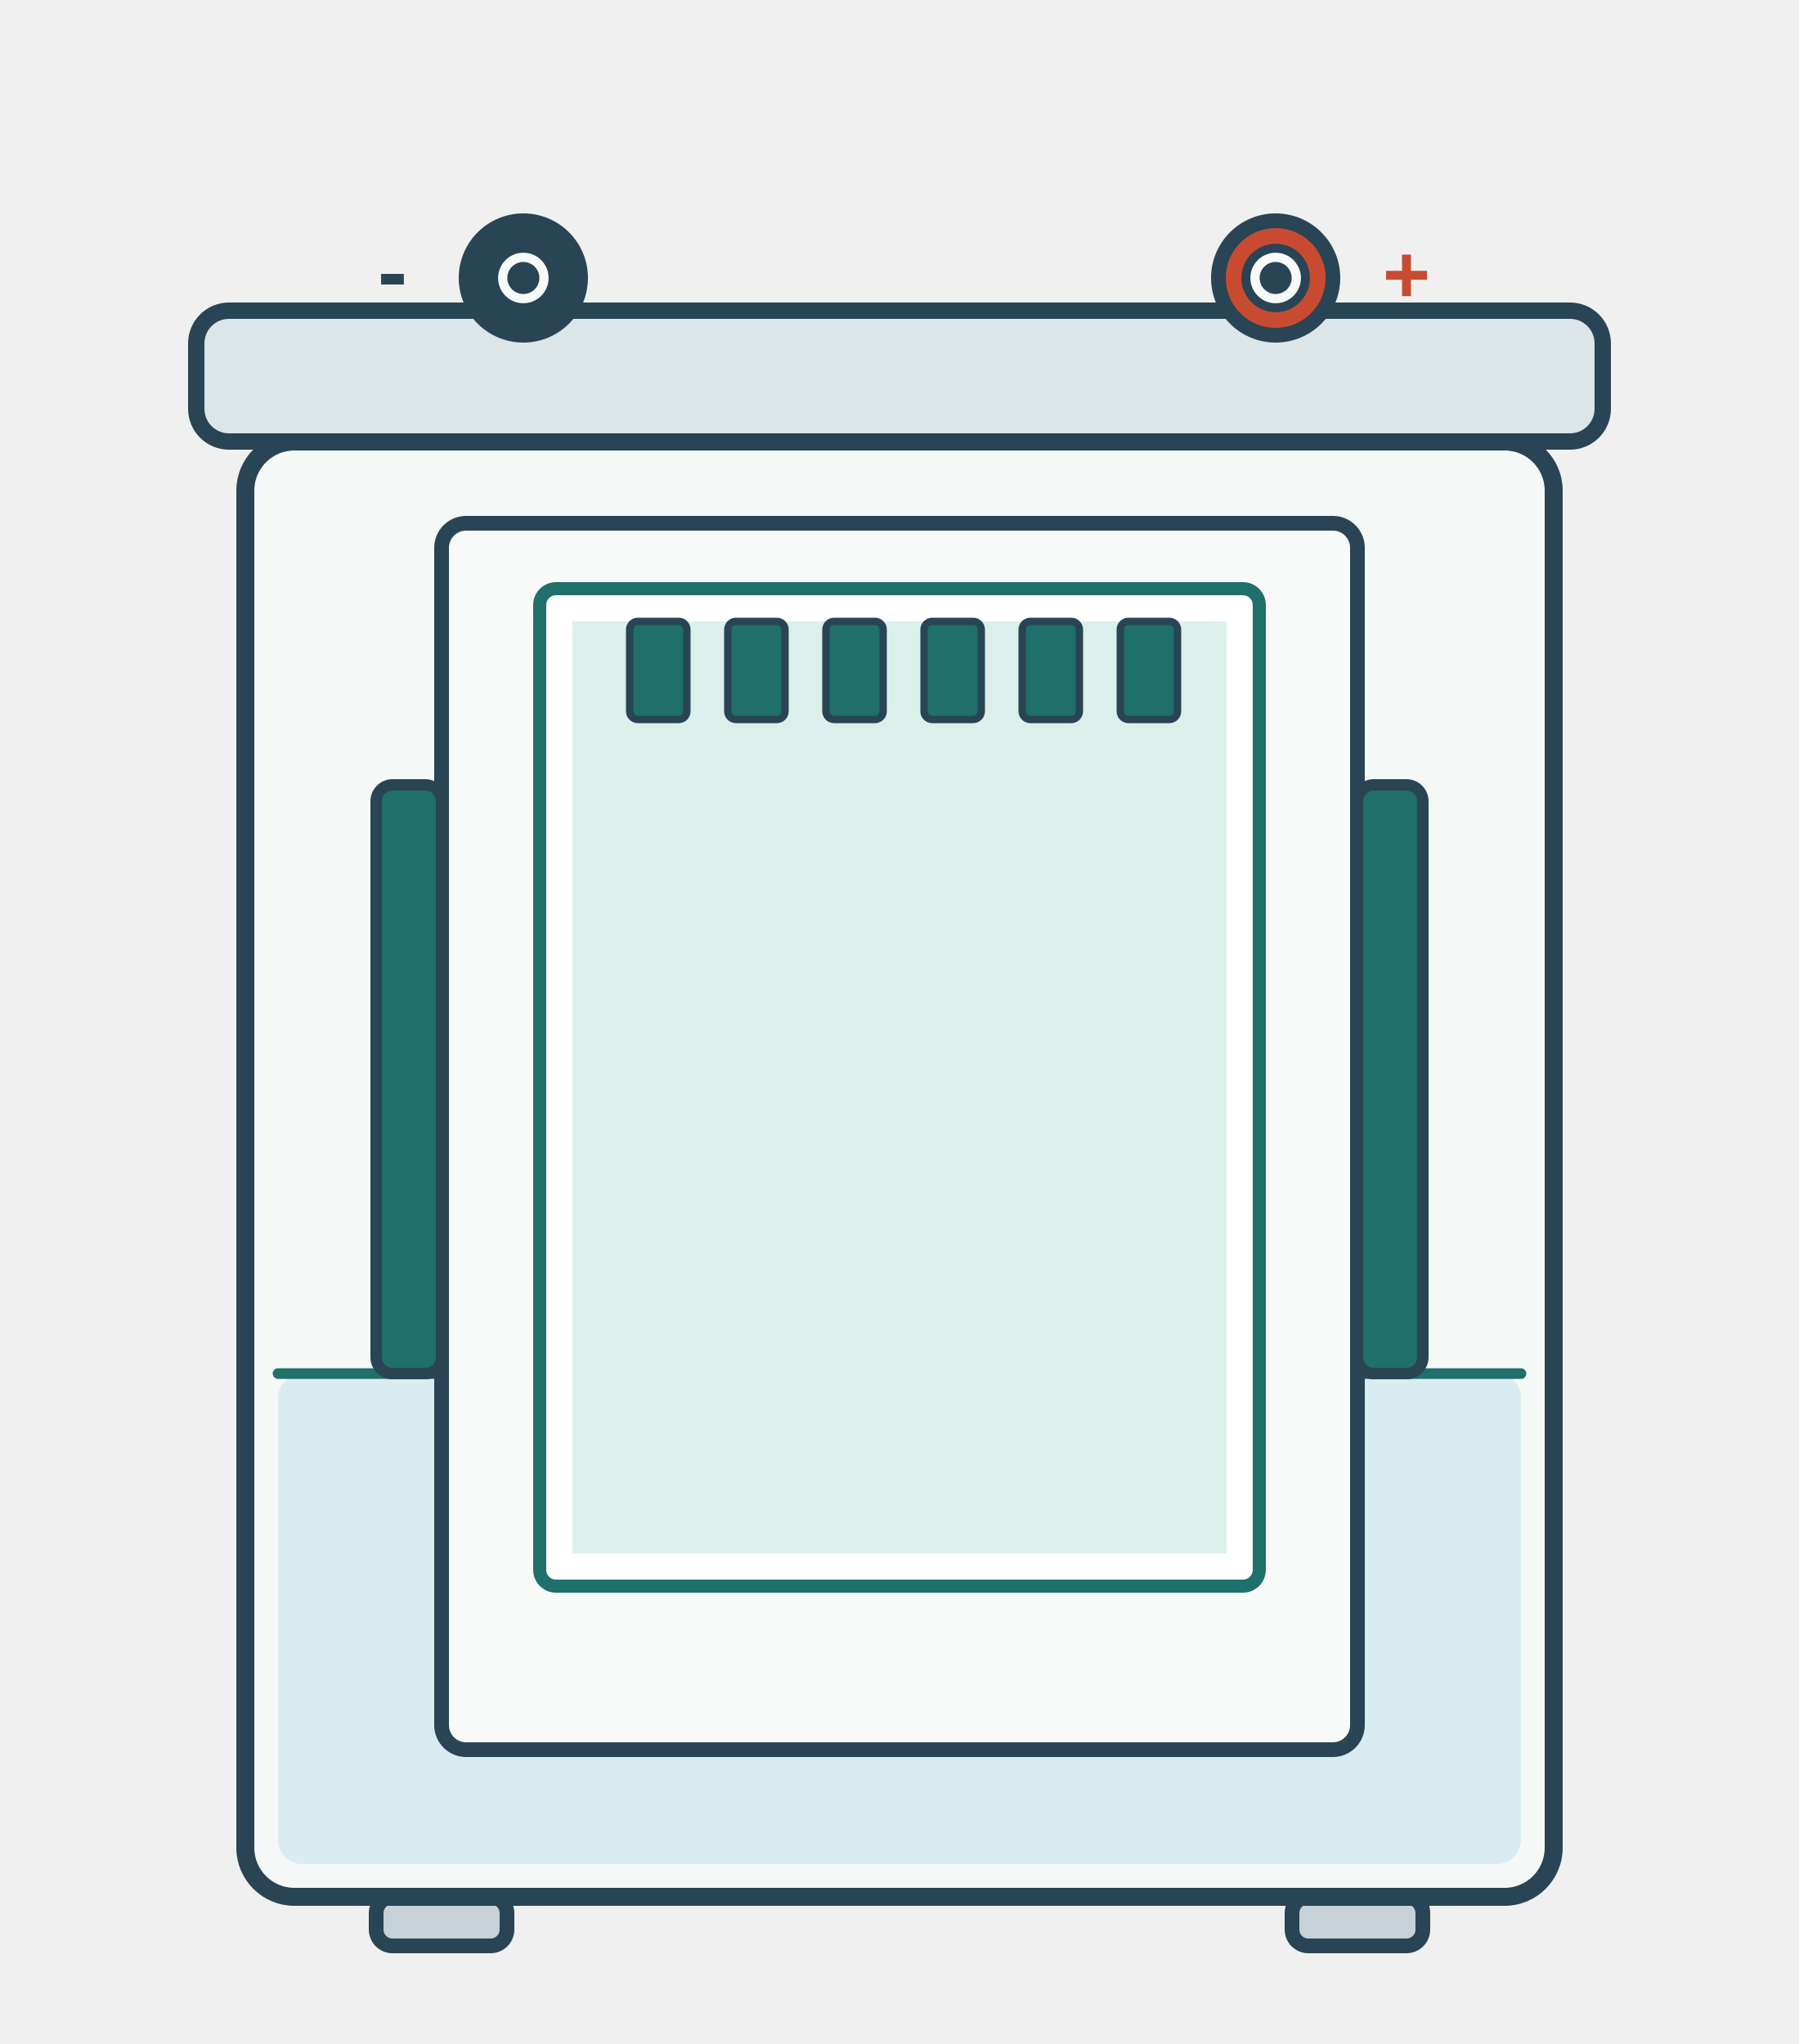
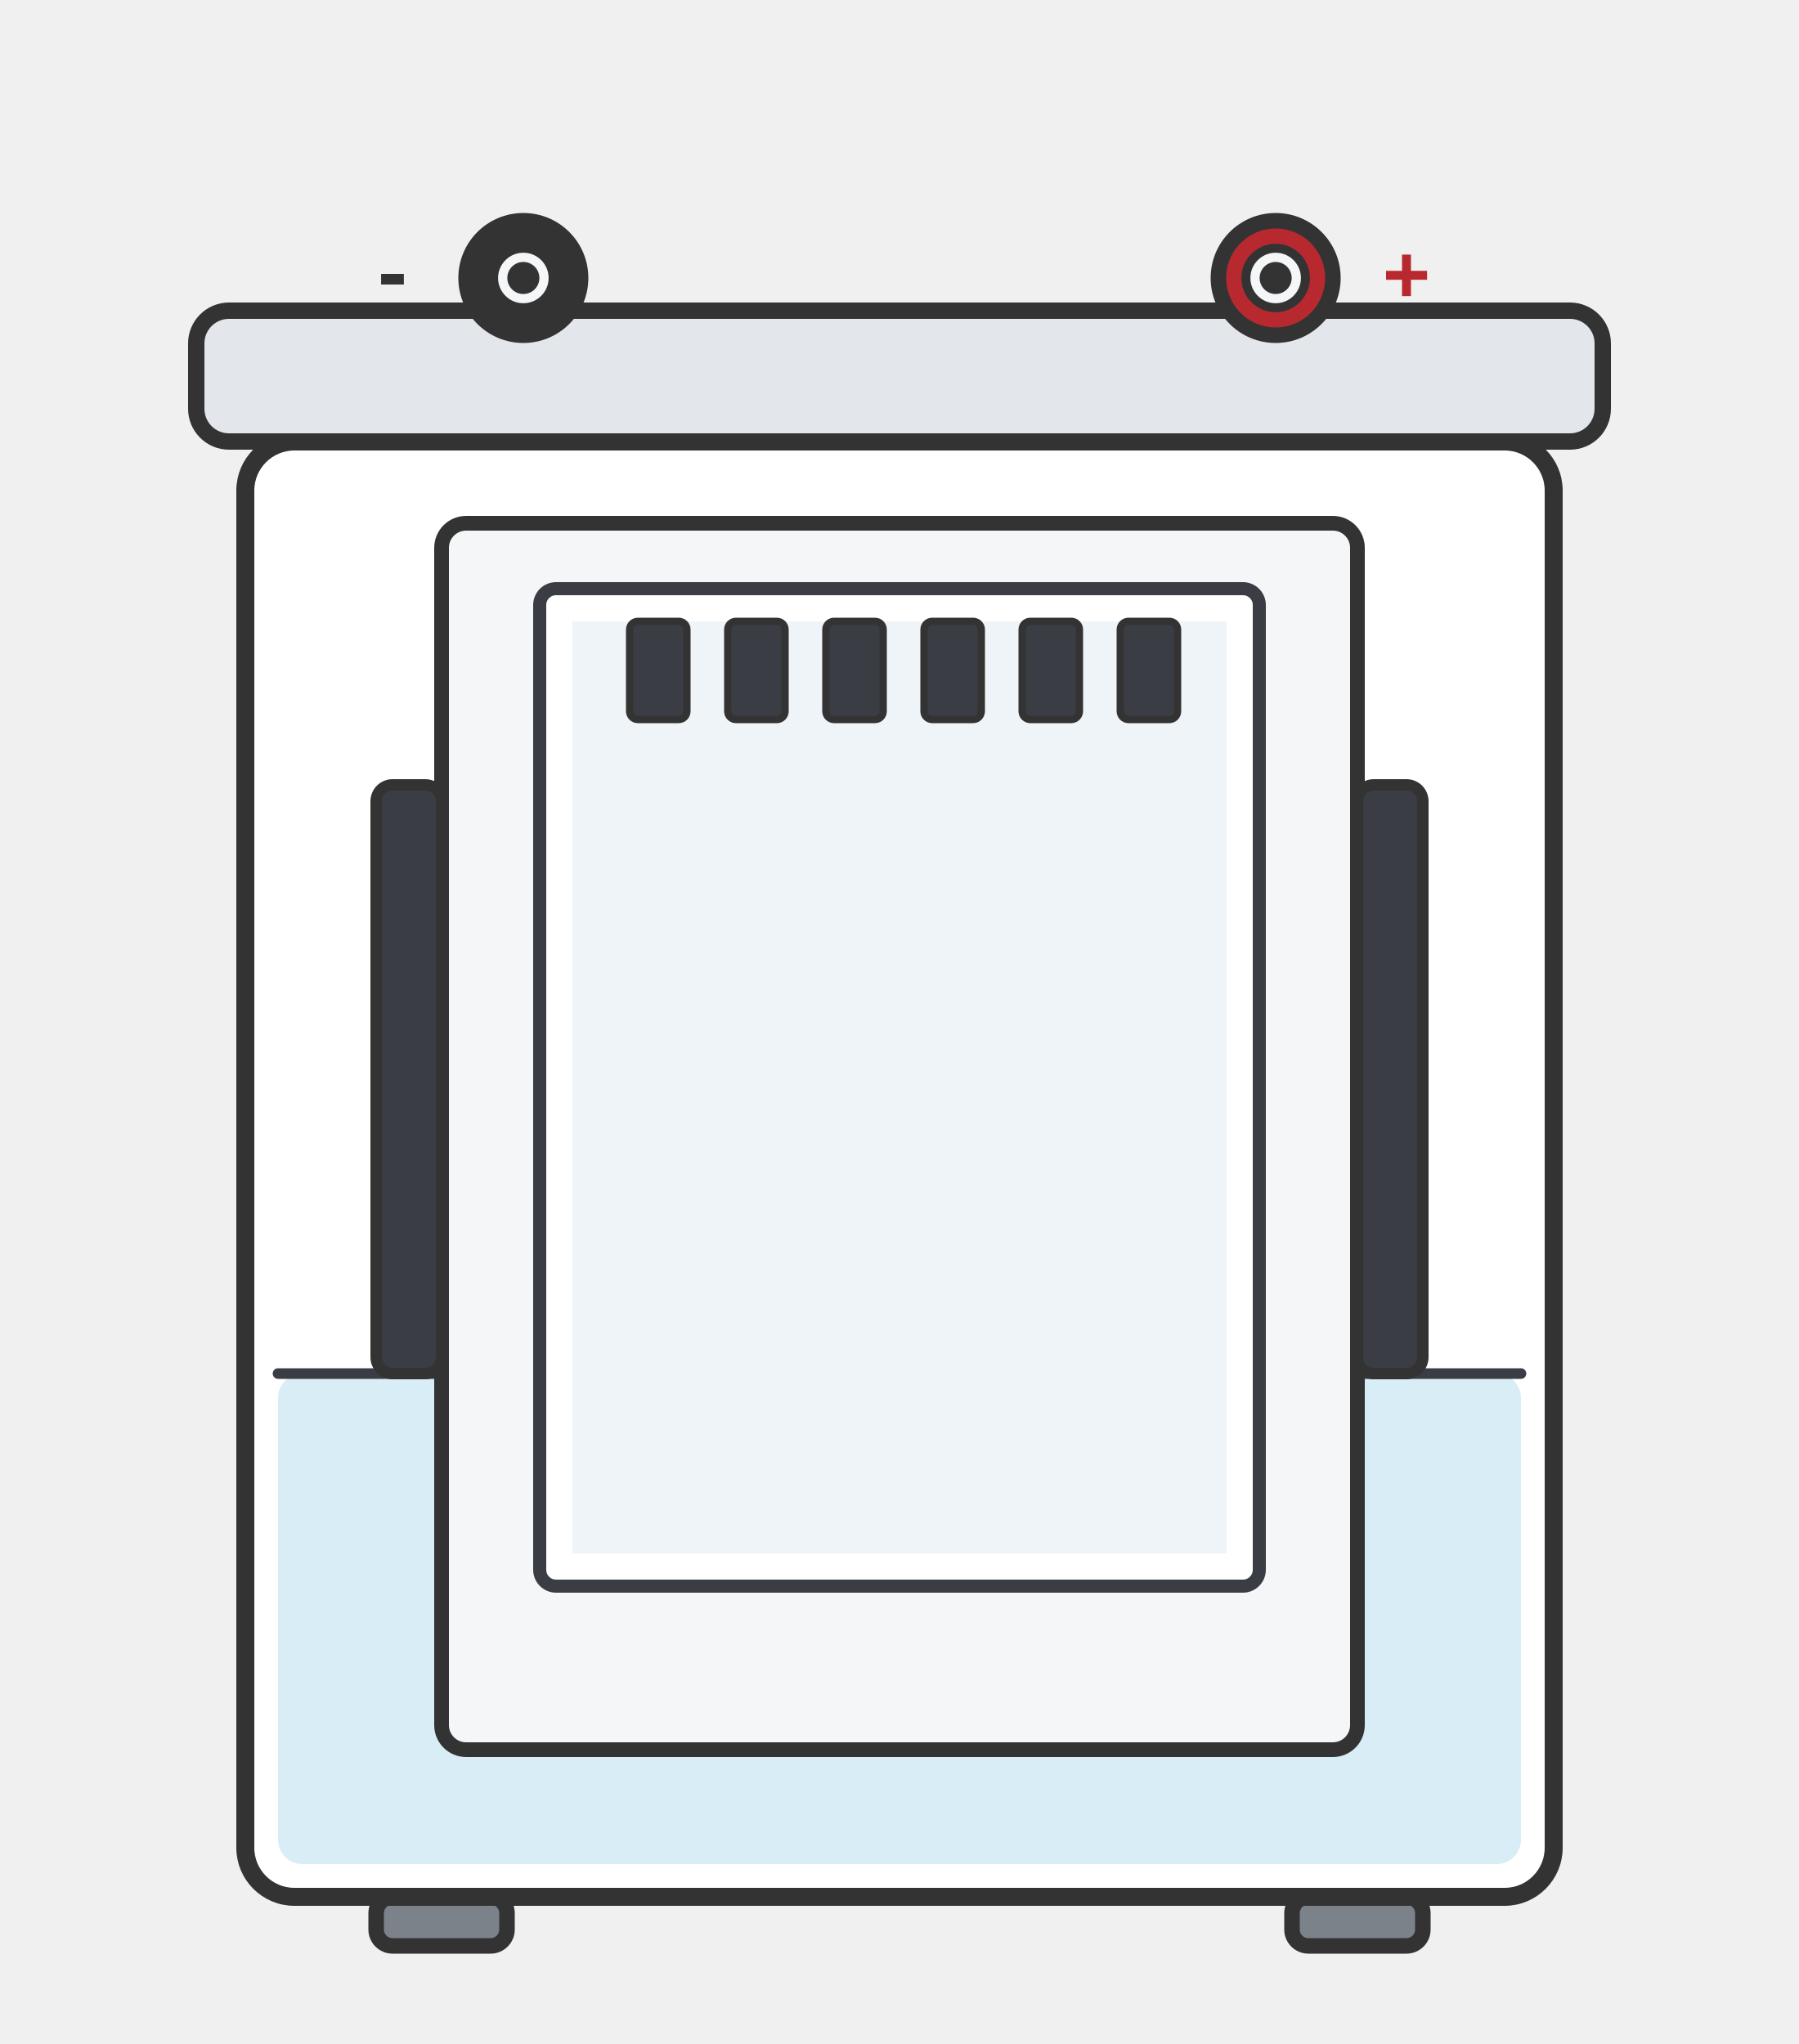
<svg xmlns="http://www.w3.org/2000/svg" width="220" height="250" viewBox="0 0 220 250">
-   <g stroke="#294454" stroke-width="2.4" stroke-linecap="round" stroke-linejoin="round" fill="none">
-     <rect x="46" y="232" width="16" height="6" rx="2" fill="#C6D2D7" stroke="#294454" stroke-width="1.8" />
-     <rect x="158" y="232" width="16" height="6" rx="2" fill="#C6D2D7" stroke="#294454" stroke-width="1.8" />
-     <rect x="30" y="54" width="160" height="178" rx="6" fill="#F4F9F8" stroke="#294454" stroke-width="2.2" />
-     <rect x="34" y="168" width="152" height="60" rx="3" fill="#D9ECF2" stroke="none" />
-     <line x1="34" y1="168" x2="186" y2="168" stroke="#1F6F6B" stroke-width="1.3" />
-     <rect x="54" y="64" width="112" height="150" rx="3" fill="#F8FAF9" stroke="#294454" stroke-width="1.8" />
-     <rect x="66" y="72" width="88" height="122" rx="2" fill="#FFFFFF" stroke="#1F6F6B" stroke-width="1.6" />
-     <rect x="70" y="76" width="80" height="114" fill="#DCEFEB" stroke="none" />
-     <rect x="77" y="76" width="7" height="12" rx="1" fill="#1F6F6B" stroke="#294454" stroke-width="0.9" />
-     <rect x="89" y="76" width="7" height="12" rx="1" fill="#1F6F6B" stroke="#294454" stroke-width="0.9" />
-     <rect x="101" y="76" width="7" height="12" rx="1" fill="#1F6F6B" stroke="#294454" stroke-width="0.9" />
-     <rect x="113" y="76" width="7" height="12" rx="1" fill="#1F6F6B" stroke="#294454" stroke-width="0.9" />
-     <rect x="125" y="76" width="7" height="12" rx="1" fill="#1F6F6B" stroke="#294454" stroke-width="0.9" />
-     <rect x="137" y="76" width="7" height="12" rx="1" fill="#1F6F6B" stroke="#294454" stroke-width="0.9" />
-     <rect x="46" y="96" width="8" height="72" rx="2" fill="#1F6F6B" stroke="#294454" stroke-width="1.4" />
-     <rect x="166" y="96" width="8" height="72" rx="2" fill="#1F6F6B" stroke="#294454" stroke-width="1.4" />
-     <rect x="24" y="38" width="172" height="16" rx="4" fill="#DCE5E8" stroke="#294454" stroke-width="2.0" />
-     <circle cx="64" cy="34" r="7" fill="#294454" stroke="#294454" stroke-width="1.8" />
-     <circle cx="64" cy="34" r="3.64" fill="#F8FAF9" stroke="#294454" stroke-width="1.1" />
-     <circle cx="64" cy="34" r="1.96" fill="#294454" stroke="none" />
-     <text x="48" y="37" fill="#294454" stroke="none" font-family="Segoe UI, Arial, sans-serif" font-size="11" font-weight="700" text-anchor="middle">-</text>
-     <circle cx="156" cy="34" r="7" fill="#C84B31" stroke="#294454" stroke-width="1.8" />
-     <circle cx="156" cy="34" r="3.64" fill="#F8FAF9" stroke="#294454" stroke-width="1.1" />
-     <circle cx="156" cy="34" r="1.96" fill="#294454" stroke="none" />
-     <text x="172" y="37" fill="#C84B31" stroke="none" font-family="Segoe UI, Arial, sans-serif" font-size="10" font-weight="700" text-anchor="middle">+</text>
+   <g stroke="#333333" stroke-width="2.6" stroke-linecap="round" stroke-linejoin="round" fill="none">
+     <rect x="46" y="232" width="16" height="6" rx="2" fill="#7C828A" stroke="#333333" stroke-width="1.9" />
+     <rect x="158" y="232" width="16" height="6" rx="2" fill="#7C828A" stroke="#333333" stroke-width="1.9" />
+     <rect x="30" y="54" width="160" height="178" rx="6" fill="#FFFFFF" stroke="#333333" stroke-width="2.2" />
+     <rect x="34" y="168" width="152" height="60" rx="3" fill="#D8EDF5" stroke="none" />
+     <line x1="34" y1="168" x2="186" y2="168" stroke="#3A3E44" stroke-width="1.3" />
+     <rect x="54" y="64" width="112" height="150" rx="3" fill="#F5F6F8" stroke="#333333" stroke-width="1.8" />
+     <rect x="66" y="72" width="88" height="122" rx="2" fill="#FFFFFF" stroke="#3A3E44" stroke-width="1.6" />
+     <rect x="70" y="76" width="80" height="114" fill="#EEF4F7" stroke="none" />
+     <rect x="77" y="76" width="7" height="12" rx="1" fill="#3A3E44" stroke="#333333" stroke-width="0.9" />
+     <rect x="89" y="76" width="7" height="12" rx="1" fill="#3A3E44" stroke="#333333" stroke-width="0.9" />
+     <rect x="101" y="76" width="7" height="12" rx="1" fill="#3A3E44" stroke="#333333" stroke-width="0.9" />
+     <rect x="113" y="76" width="7" height="12" rx="1" fill="#3A3E44" stroke="#333333" stroke-width="0.9" />
+     <rect x="125" y="76" width="7" height="12" rx="1" fill="#3A3E44" stroke="#333333" stroke-width="0.9" />
+     <rect x="137" y="76" width="7" height="12" rx="1" fill="#3A3E44" stroke="#333333" stroke-width="0.9" />
+     <rect x="46" y="96" width="8" height="72" rx="2" fill="#3A3E44" stroke="#333333" stroke-width="1.4" />
+     <rect x="166" y="96" width="8" height="72" rx="2" fill="#3A3E44" stroke="#333333" stroke-width="1.4" />
+     <rect x="24" y="38" width="172" height="16" rx="4" fill="#E3E6EB" stroke="#333333" stroke-width="2.0" />
+     <circle cx="64" cy="34" r="7" fill="#333333" stroke="#333333" stroke-width="1.9" />
+     <circle cx="64" cy="34" r="3.64" fill="#F5F6F8" stroke="#333333" stroke-width="1.1" />
+     <circle cx="64" cy="34" r="1.96" fill="#333333" stroke="none" />
+     <text x="48" y="37" fill="#333333" stroke="none" font-family="Segoe UI, Arial, sans-serif" font-size="11" font-weight="700" text-anchor="middle">-</text>
+     <circle cx="156" cy="34" r="7" fill="#B8292F" stroke="#333333" stroke-width="1.9" />
+     <circle cx="156" cy="34" r="3.64" fill="#F5F6F8" stroke="#333333" stroke-width="1.1" />
+     <circle cx="156" cy="34" r="1.96" fill="#333333" stroke="none" />
+     <text x="172" y="37" fill="#B8292F" stroke="none" font-family="Segoe UI, Arial, sans-serif" font-size="10" font-weight="700" text-anchor="middle">+</text>
  </g>
</svg>
